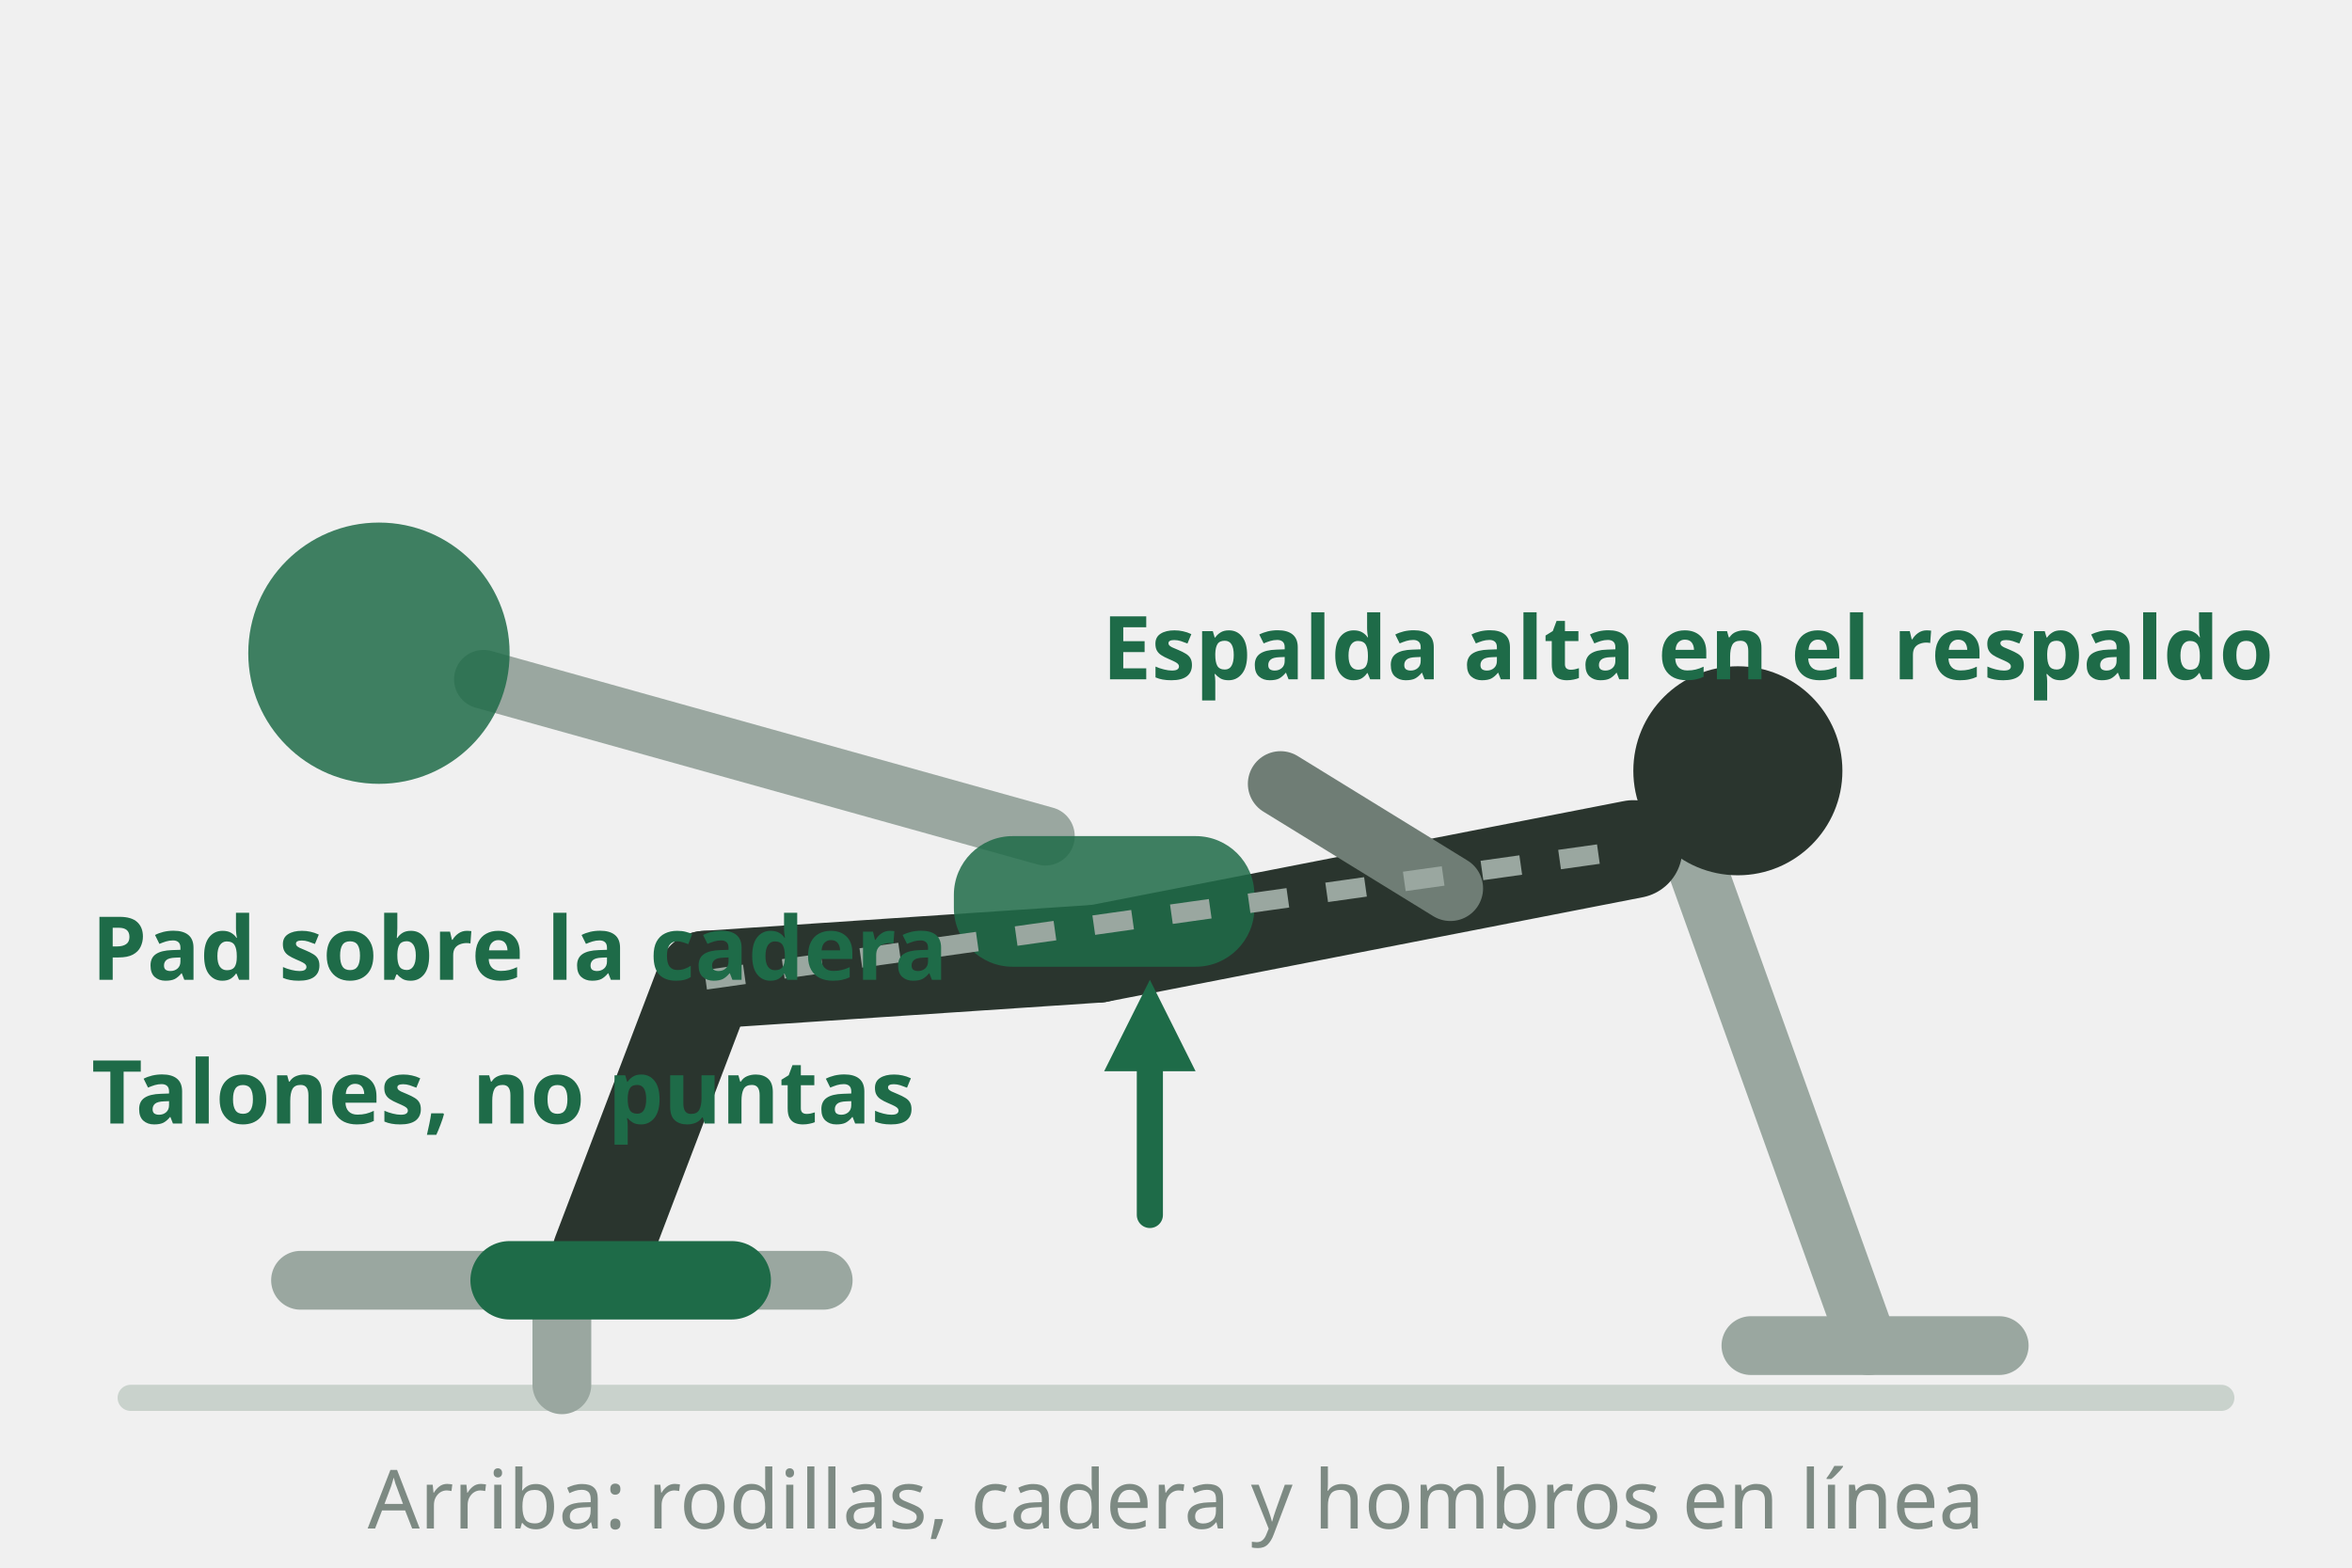
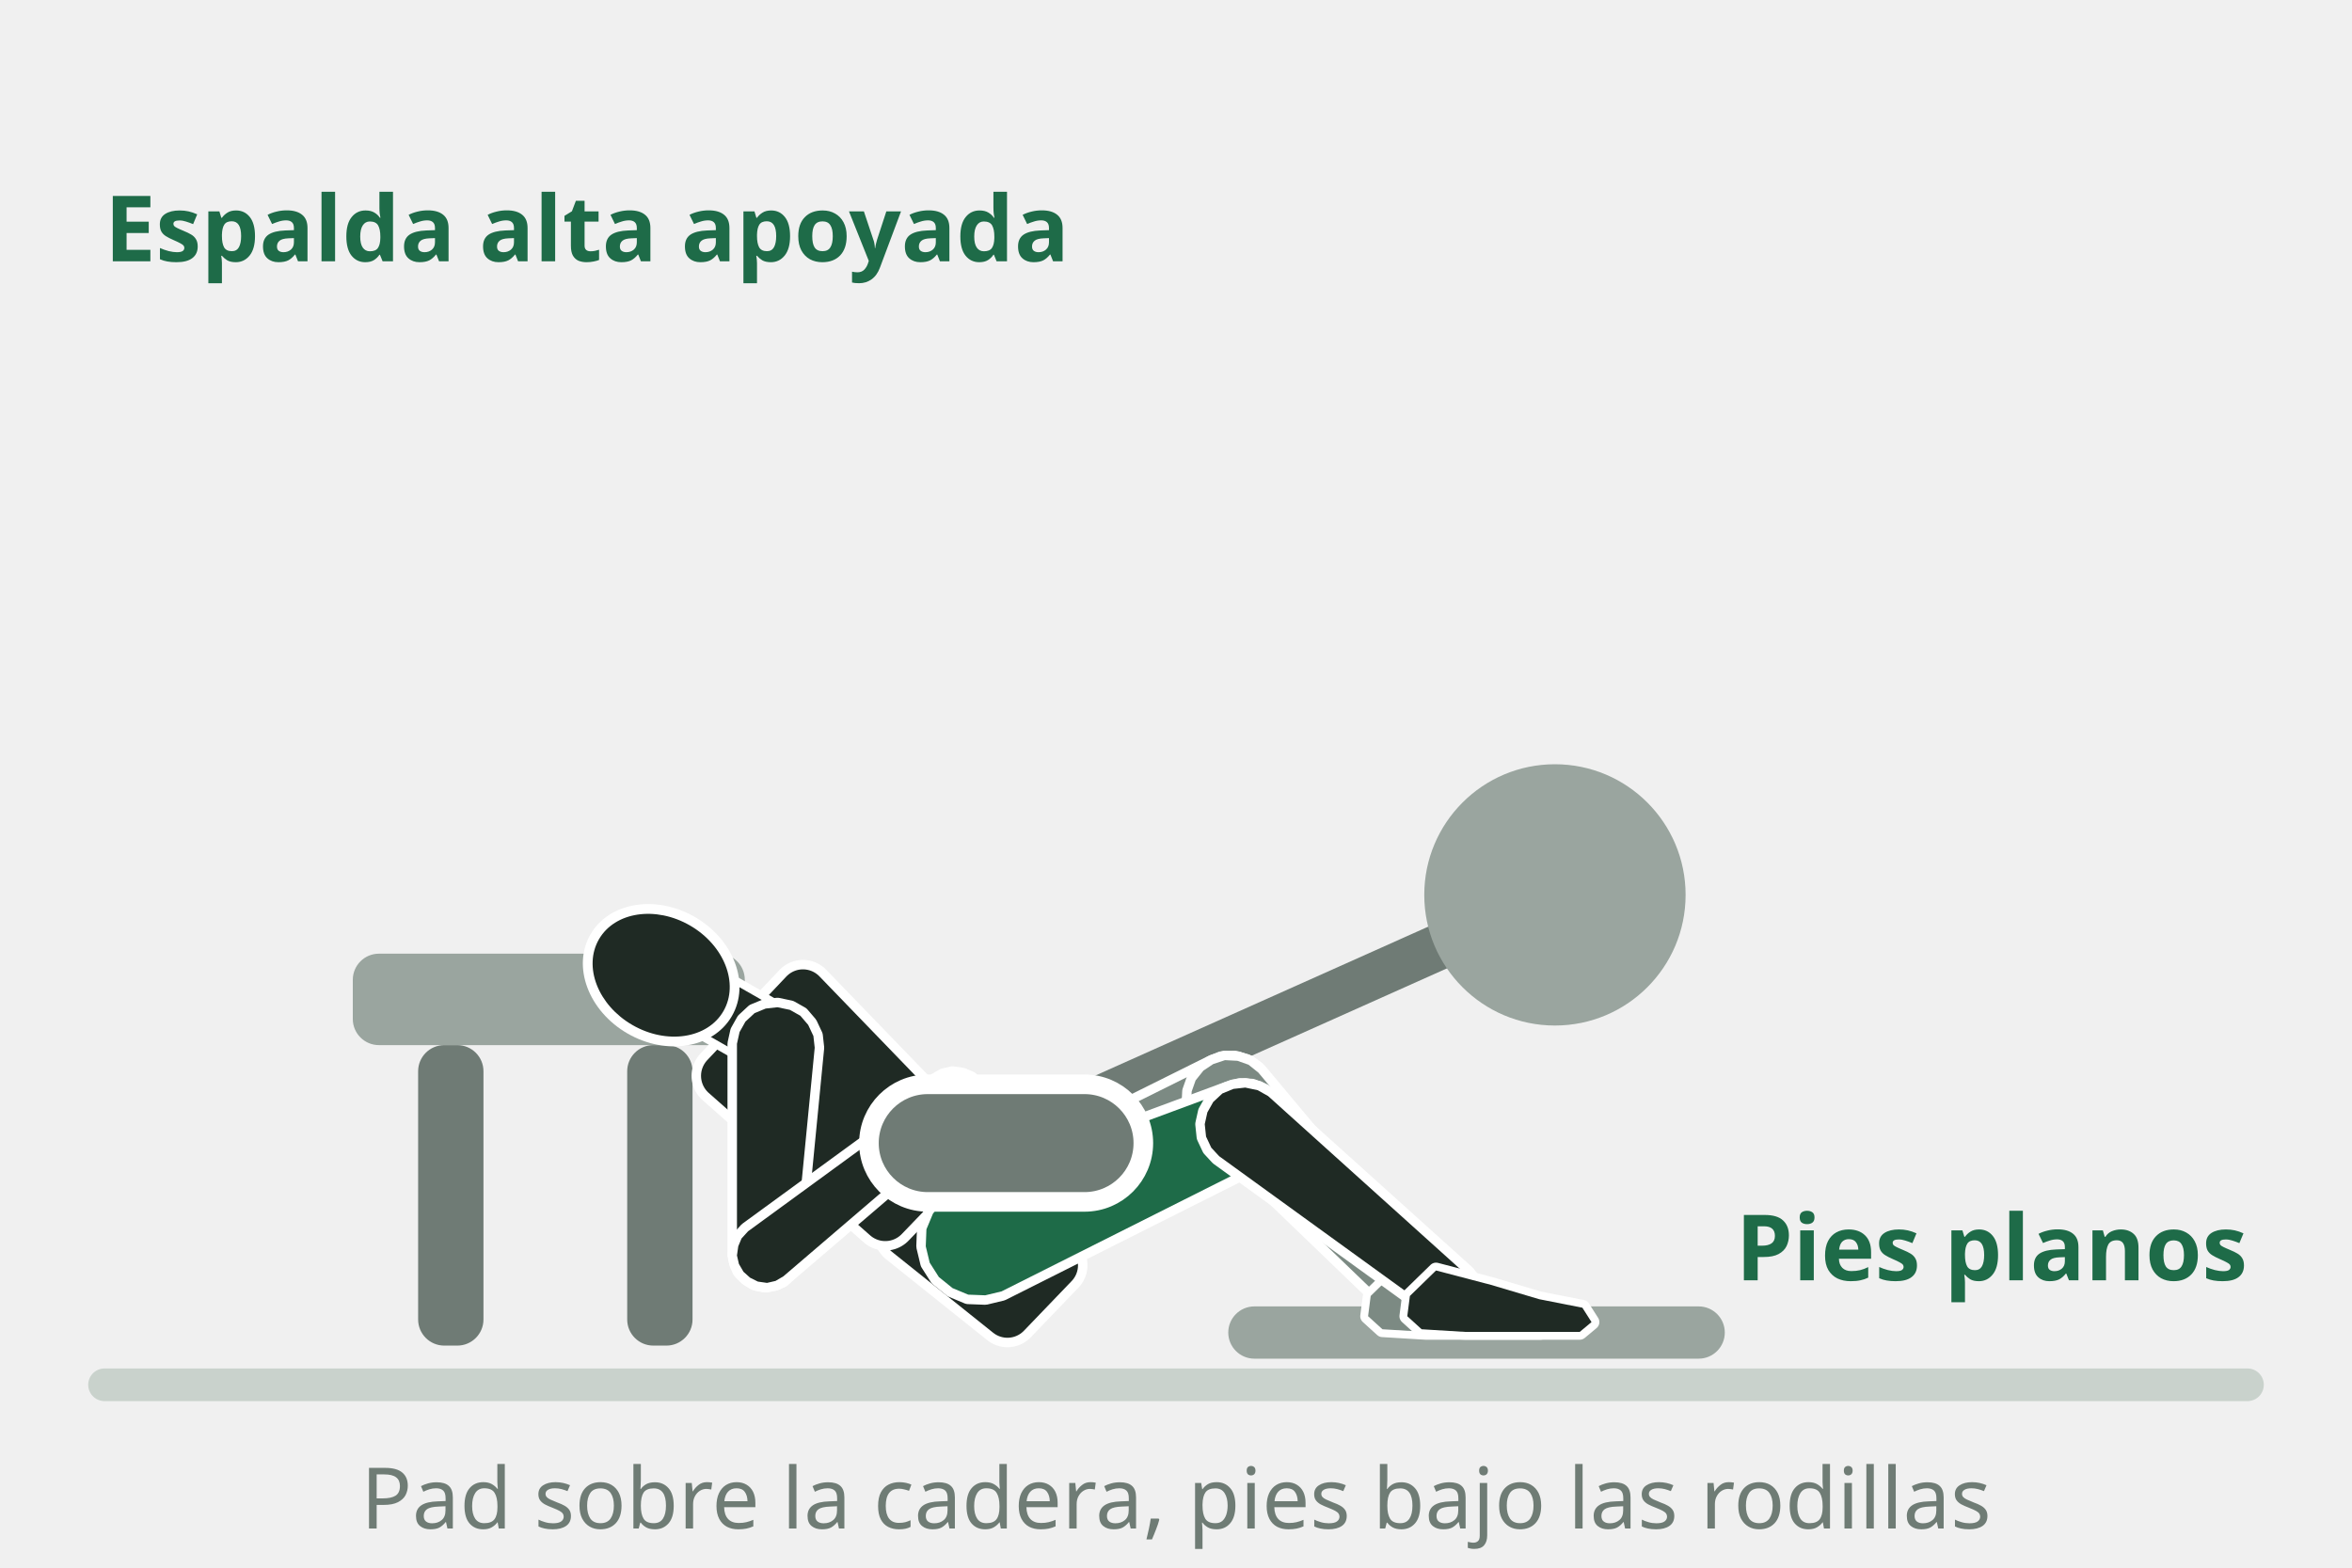
- <svg xmlns="http://www.w3.org/2000/svg" viewBox="0 0 360 240" width="360" height="240" role="img" aria-label="Maquina de empuje de cadera: espalda alta en el respaldo, pad sobre la cadera y pies en la plataforma">
+ <svg xmlns="http://www.w3.org/2000/svg" viewBox="0 0 360 240" width="360" height="240" role="img" aria-label="Abajo: espalda alta en el respaldo, pies en la plataforma y el pad sobre la cadera">
  <style>
-     .suelo { stroke: #c9d2cc; stroke-width: 4; stroke-linecap: round }
-     .maquina { stroke: #9aa7a0; stroke-width: 9; stroke-linecap: round; fill: none }
-     .cuerpo { stroke: #2a352e; stroke-width: 15; stroke-linecap: round; fill: none }
-     .brazo { stroke: #6f7d75; stroke-width: 10; stroke-linecap: round; fill: none }
-     .cabeza { fill: #2a352e }
-     .pie { stroke: #1E6B48; stroke-width: 12; stroke-linecap: round; fill: none }
-     .carga { fill: #1E6B48; opacity: .85 }
-     .flecha { stroke: #1E6B48; stroke-width: 4; fill: none; stroke-linecap: round }
-     .rot { fill: #1E6B48 }
-     .guia { stroke: #9aa7a0; stroke-width: 3; stroke-dasharray: 6 6; fill: none }
-     .izq { font: 600 13.5px system-ui, sans-serif; fill: #1E6B48; text-anchor: start }
-     .der { font: 600 13.5px system-ui, sans-serif; fill: #1E6B48; text-anchor: end }
-     .nota { font: 400 12.5px system-ui, sans-serif; fill: #7d8a83; text-anchor: middle }
+     .izq { font: 700 14px system-ui, sans-serif; fill: #1E6B48; text-anchor: start }
+     .der { font: 700 14px system-ui, sans-serif; fill: #1E6B48; text-anchor: end }
+     .cen { font: 700 14px system-ui, sans-serif; fill: #1E6B48; text-anchor: middle }
+     .mal { font: 700 14px system-ui, sans-serif; fill: #c4634f; text-anchor: middle }
+     .pie { font: 400 13px system-ui, sans-serif; fill: #6f7c75; text-anchor: middle }
  </style>
-   <line class="suelo" x1="20" y1="214" x2="340" y2="214" />
-   <path class="maquina" d="M46 196 H126" />
-   <path class="maquina" d="M86 196 V212" />
-   <path class="maquina" d="M258 128 L286 206" />
-   <path class="maquina" d="M268 206 H306" />
-   <path class="maquina" d="M160 128 L74 104" />
-   <circle class="carga" cx="58" cy="100" r="20" />
-   <circle class="cabeza" cx="266" cy="118" r="16" />
-   <path class="cuerpo" d="M250 130 L168 146" />
-   <path class="cuerpo" d="M168 146 L108 150" />
-   <path class="cuerpo" d="M108 150 L92 192" />
-   <path class="pie" d="M78 196 H112" />
-   <path class="brazo" d="M222 136 L196 120" />
-   <rect class="carga" x="146" y="128" width="46" height="20" rx="9" />
-   <path class="guia" d="M108 150 L250 130" />
-   <path class="flecha" d="M176 186 V160" />
-   <path class="rot" d="M176 150 l7 14 h-14 z" />
-   <text class="der" x="348" y="104">Espalda alta en el respaldo</text>
-   <text class="izq" x="14" y="150">Pad sobre la cadera</text>
-   <text class="izq" x="14" y="172">Talones, no puntas</text>
-   <text class="nota" x="180" y="234">Arriba: rodillas, cadera y hombros en línea</text>
+   <line x1="16" y1="212" x2="344" y2="212" stroke="#c9d2cc" stroke-width="5" stroke-linecap="round" />
+   <rect x="54" y="146" width="60" height="14" rx="4" fill="#9aa59f" />
+   <rect x="64" y="160" width="10" height="46" rx="4" fill="#6f7b75" />
+   <rect x="96" y="160" width="10" height="46" rx="4" fill="#6f7b75" />
+   <rect x="188" y="200" width="76" height="8" rx="4" fill="#9aa59f" />
+   <path d="M154.0 174.6 L230.0 140.6" stroke="#6f7b75" stroke-width="7" stroke-linecap="round" fill="none" />
+   <circle cx="238" cy="137" r="20" fill="#9aa59f" />
+   <path d="M191.2 173.4 L192.6 172.2 L193.7 170.7 L194.1 168.9 L194.1 167.0 L193.4 165.3 L192.2 163.8 L190.7 162.8 L188.9 162.3 L187.0 162.4 L185.3 163.1 L145.9 182.7 L143.8 184.4 L142.4 186.6 L141.7 189.1 L141.8 191.7 L142.7 194.1 L144.4 196.2 L146.6 197.6 L149.1 198.3 L151.7 198.2 L154.1 197.3 Z" fill="#ffffff" stroke="#ffffff" stroke-width="2.9" stroke-linejoin="round" />
+   <path d="M191.2 173.4 L192.6 172.2 L193.7 170.7 L194.1 168.9 L194.1 167.0 L193.4 165.3 L192.2 163.8 L190.7 162.8 L188.9 162.3 L187.0 162.4 L185.3 163.1 L145.9 182.7 L143.8 184.4 L142.4 186.6 L141.7 189.1 L141.8 191.7 L142.7 194.1 L144.4 196.2 L146.6 197.6 L149.1 198.3 L151.7 198.2 L154.1 197.3 Z" fill="#7c8a83" />
+   <path d="M213.3 200.6 L214.2 201.3 L215.3 201.7 L216.5 201.7 L217.6 201.4 L218.6 200.7 L219.3 199.8 L219.7 198.7 L219.7 197.5 L219.4 196.4 L218.7 195.4 L192.6 164.2 L191.1 163.0 L189.4 162.4 L187.5 162.3 L185.7 162.9 L184.2 163.9 L183.0 165.4 L182.4 167.1 L182.3 169.0 L182.9 170.7 L183.9 172.3 Z" fill="#ffffff" stroke="#ffffff" stroke-width="2.9" stroke-linejoin="round" />
+   <path d="M213.3 200.6 L214.2 201.3 L215.3 201.7 L216.5 201.7 L217.6 201.4 L218.6 200.7 L219.3 199.8 L219.7 198.7 L219.7 197.5 L219.4 196.4 L218.7 195.4 L192.6 164.2 L191.1 163.0 L189.4 162.4 L187.5 162.3 L185.7 162.9 L184.2 163.9 L183.0 165.4 L182.4 167.1 L182.3 169.0 L182.9 170.7 L183.9 172.3 Z" fill="#7c8a83" />
+   <path d="M213.8 194.5 L222.2 196.7 L229.6 198.9 L236.2 200.2 L237.6 202.4 L235.8 203.9 L218.2 203.9 L211.6 203.5 L209.4 201.5 L209.8 198.4 Z" fill="#ffffff" stroke="#ffffff" stroke-width="2.4" stroke-linejoin="round" />
+   <path d="M213.8 194.5 L222.2 196.7 L229.6 198.9 L236.2 200.2 L237.6 202.4 L235.8 203.9 L218.2 203.9 L211.6 203.5 L209.4 201.5 L209.8 198.4 Z" fill="#7c8a83" />
+   <path d="M138.7 188.9 L154.2 201.3 L161.5 193.7 L148.4 178.8 Z" fill="#ffffff" stroke="#ffffff" stroke-width="9.9" stroke-linejoin="round" />
+   <path d="M138.7 188.9 L154.2 201.3 L161.5 193.7 L148.4 178.8 Z" fill="#1f2a24" stroke="#1f2a24" stroke-width="7.0" stroke-linejoin="round" />
+   <path d="M110.8 164.7 L135.5 186.5 L145.9 175.7 L122.9 151.9 Z" fill="#ffffff" stroke="#ffffff" stroke-width="9.9" stroke-linejoin="round" />
+   <path d="M110.8 164.7 L135.5 186.5 L145.9 175.7 L122.9 151.9 Z" fill="#1f2a24" stroke="#1f2a24" stroke-width="7.0" stroke-linejoin="round" />
+   <path d="M109.1 148.8 L107.9 148.3 L106.5 148.2 L105.2 148.6 L104.0 149.3 L103.1 150.4 L102.6 151.7 L102.6 153.0 L102.9 154.4 L103.7 155.5 L104.7 156.4 L116.6 163.2 L117.8 163.7 L119.2 163.8 L120.5 163.4 L121.7 162.7 L122.6 161.6 L123.1 160.3 L123.1 158.9 L122.8 157.6 L122.0 156.4 L121.0 155.6 Z" fill="#ffffff" stroke="#ffffff" stroke-width="2.4" stroke-linejoin="round" />
+   <path d="M109.1 148.8 L107.9 148.3 L106.5 148.2 L105.2 148.6 L104.0 149.3 L103.1 150.4 L102.6 151.7 L102.6 153.0 L102.9 154.4 L103.7 155.5 L104.7 156.4 L116.6 163.2 L117.8 163.7 L119.2 163.8 L120.5 163.4 L121.7 162.7 L122.6 161.6 L123.1 160.3 L123.1 158.9 L122.8 157.6 L122.0 156.4 L121.0 155.6 Z" fill="#1f2a24" />
+   <ellipse cx="101.2" cy="149.3" rx="10.3" ry="12.5" fill="#ffffff" transform="rotate(-60.0 101.2 149.3)" />
+   <ellipse cx="101.2" cy="149.3" rx="8.8" ry="11.0" fill="#1f2a24" transform="rotate(-60.0 101.2 149.3)" />
+   <path d="M192.7 177.9 L194.3 176.9 L195.5 175.4 L196.1 173.7 L196.3 171.9 L195.8 170.1 L194.8 168.5 L193.3 167.3 L191.6 166.6 L189.8 166.5 L188.0 167.0 L146.7 182.3 L144.5 183.7 L142.8 185.8 L141.8 188.2 L141.7 190.8 L142.3 193.3 L143.7 195.5 L145.8 197.2 L148.2 198.2 L150.8 198.3 L153.3 197.7 Z" fill="#ffffff" stroke="#ffffff" stroke-width="2.9" stroke-linejoin="round" />
+   <path d="M192.7 177.9 L194.3 176.9 L195.5 175.4 L196.1 173.7 L196.3 171.9 L195.8 170.1 L194.8 168.5 L193.3 167.3 L191.6 166.6 L189.8 166.5 L188.0 167.0 L146.7 182.3 L144.5 183.7 L142.8 185.8 L141.8 188.2 L141.7 190.8 L142.3 193.3 L143.7 195.5 L145.8 197.2 L148.2 198.2 L150.8 198.3 L153.3 197.7 Z" fill="#1E6B48" />
+   <path d="M219.6 200.9 L220.7 201.5 L221.8 201.7 L223.0 201.6 L224.0 201.1 L224.9 200.4 L225.5 199.3 L225.7 198.2 L225.6 197.0 L225.1 196.0 L224.4 195.1 L194.1 167.8 L192.5 166.9 L190.6 166.5 L188.8 166.7 L187.1 167.4 L185.7 168.7 L184.8 170.3 L184.4 172.1 L184.6 174.0 L185.4 175.7 L186.6 177.0 Z" fill="#ffffff" stroke="#ffffff" stroke-width="2.9" stroke-linejoin="round" />
+   <path d="M219.6 200.9 L220.7 201.5 L221.8 201.7 L223.0 201.6 L224.0 201.1 L224.9 200.4 L225.5 199.3 L225.7 198.2 L225.6 197.0 L225.1 196.0 L224.4 195.1 L194.1 167.8 L192.5 166.9 L190.6 166.5 L188.8 166.7 L187.1 167.4 L185.7 168.7 L184.8 170.3 L184.4 172.1 L184.6 174.0 L185.4 175.7 L186.6 177.0 Z" fill="#1f2a24" />
+   <path d="M219.8 194.5 L228.2 196.7 L235.6 198.9 L242.2 200.2 L243.6 202.4 L241.8 203.9 L224.2 203.9 L217.6 203.5 L215.4 201.5 L215.8 198.4 Z" fill="#ffffff" stroke="#ffffff" stroke-width="2.4" stroke-linejoin="round" />
+   <path d="M219.8 194.5 L228.2 196.7 L235.6 198.9 L242.2 200.2 L243.6 202.4 L241.8 203.9 L224.2 203.9 L217.6 203.5 L215.4 201.5 L215.8 198.4 Z" fill="#1f2a24" />
+   <path d="M112.8 191.8 L113.0 193.1 L113.5 194.4 L114.5 195.4 L115.6 196.1 L117.0 196.4 L118.4 196.2 L119.6 195.7 L120.6 194.7 L121.3 193.5 L121.6 192.2 L124.7 160.4 L124.5 158.6 L123.7 156.9 L122.5 155.5 L120.9 154.6 L119.0 154.2 L117.2 154.4 L115.5 155.1 L114.1 156.4 L113.2 158.0 L112.8 159.8 Z" fill="#ffffff" stroke="#ffffff" stroke-width="2.9" stroke-linejoin="round" />
+   <path d="M112.8 191.8 L113.0 193.1 L113.5 194.4 L114.5 195.4 L115.6 196.1 L117.0 196.4 L118.4 196.2 L119.6 195.7 L120.6 194.7 L121.3 193.5 L121.6 192.2 L124.7 160.4 L124.5 158.6 L123.7 156.9 L122.5 155.5 L120.9 154.6 L119.0 154.2 L117.2 154.4 L115.5 155.1 L114.1 156.4 L113.2 158.0 L112.8 159.8 Z" fill="#1f2a24" />
+   <path d="M140.8 177.5 L141.5 176.7 L141.9 175.8 L142.0 174.7 L141.8 173.7 L141.3 172.8 L140.6 172.1 L139.6 171.7 L138.6 171.6 L137.6 171.8 L136.7 172.3 L114.5 188.5 L113.5 189.6 L113.0 190.8 L112.8 192.2 L113.1 193.5 L113.8 194.7 L114.8 195.6 L116.0 196.2 L117.4 196.4 L118.7 196.1 L119.9 195.4 Z" fill="#ffffff" stroke="#ffffff" stroke-width="2.9" stroke-linejoin="round" />
+   <path d="M140.8 177.5 L141.5 176.7 L141.9 175.8 L142.0 174.7 L141.8 173.7 L141.3 172.8 L140.6 172.1 L139.6 171.7 L138.6 171.6 L137.6 171.8 L136.7 172.3 L114.5 188.5 L113.5 189.6 L113.0 190.8 L112.8 192.2 L113.1 193.5 L113.8 194.7 L114.8 195.6 L116.0 196.2 L117.4 196.4 L118.7 196.1 L119.9 195.4 Z" fill="#1f2a24" />
+   <path d="M148.7 172.5 L149.7 171.5 L150.2 170.3 L150.4 168.9 L150.1 167.6 L149.4 166.4 L148.4 165.4 L147.2 164.9 L145.8 164.7 L144.5 165.0 L143.3 165.7 L136.4 171.9 L135.6 172.8 L135.1 173.9 L135.0 175.0 L135.2 176.2 L135.8 177.2 L136.7 178.0 L137.7 178.5 L138.9 178.6 L140.0 178.4 L141.1 177.8 Z" fill="#ffffff" stroke="#ffffff" stroke-width="2.9" stroke-linejoin="round" />
+   <path d="M148.7 172.5 L149.7 171.5 L150.2 170.3 L150.4 168.9 L150.1 167.6 L149.4 166.4 L148.4 165.4 L147.2 164.9 L145.8 164.7 L144.5 165.0 L143.3 165.7 L136.4 171.9 L135.6 172.8 L135.1 173.9 L135.0 175.0 L135.2 176.2 L135.8 177.2 L136.7 178.0 L137.7 178.5 L138.9 178.6 L140.0 178.4 L141.1 177.8 Z" fill="#1f2a24" />
+   <rect x="133" y="166" width="42" height="18" rx="9" fill="#6f7b75" stroke="#fff" stroke-width="3" />
+   <text class="izq" x="16" y="40">Espalda alta apoyada</text>
+   <text class="der" x="344" y="196">Pies planos</text>
+   <text class="pie" x="180" y="234">Pad sobre la cadera, pies bajo las rodillas</text>
</svg>
